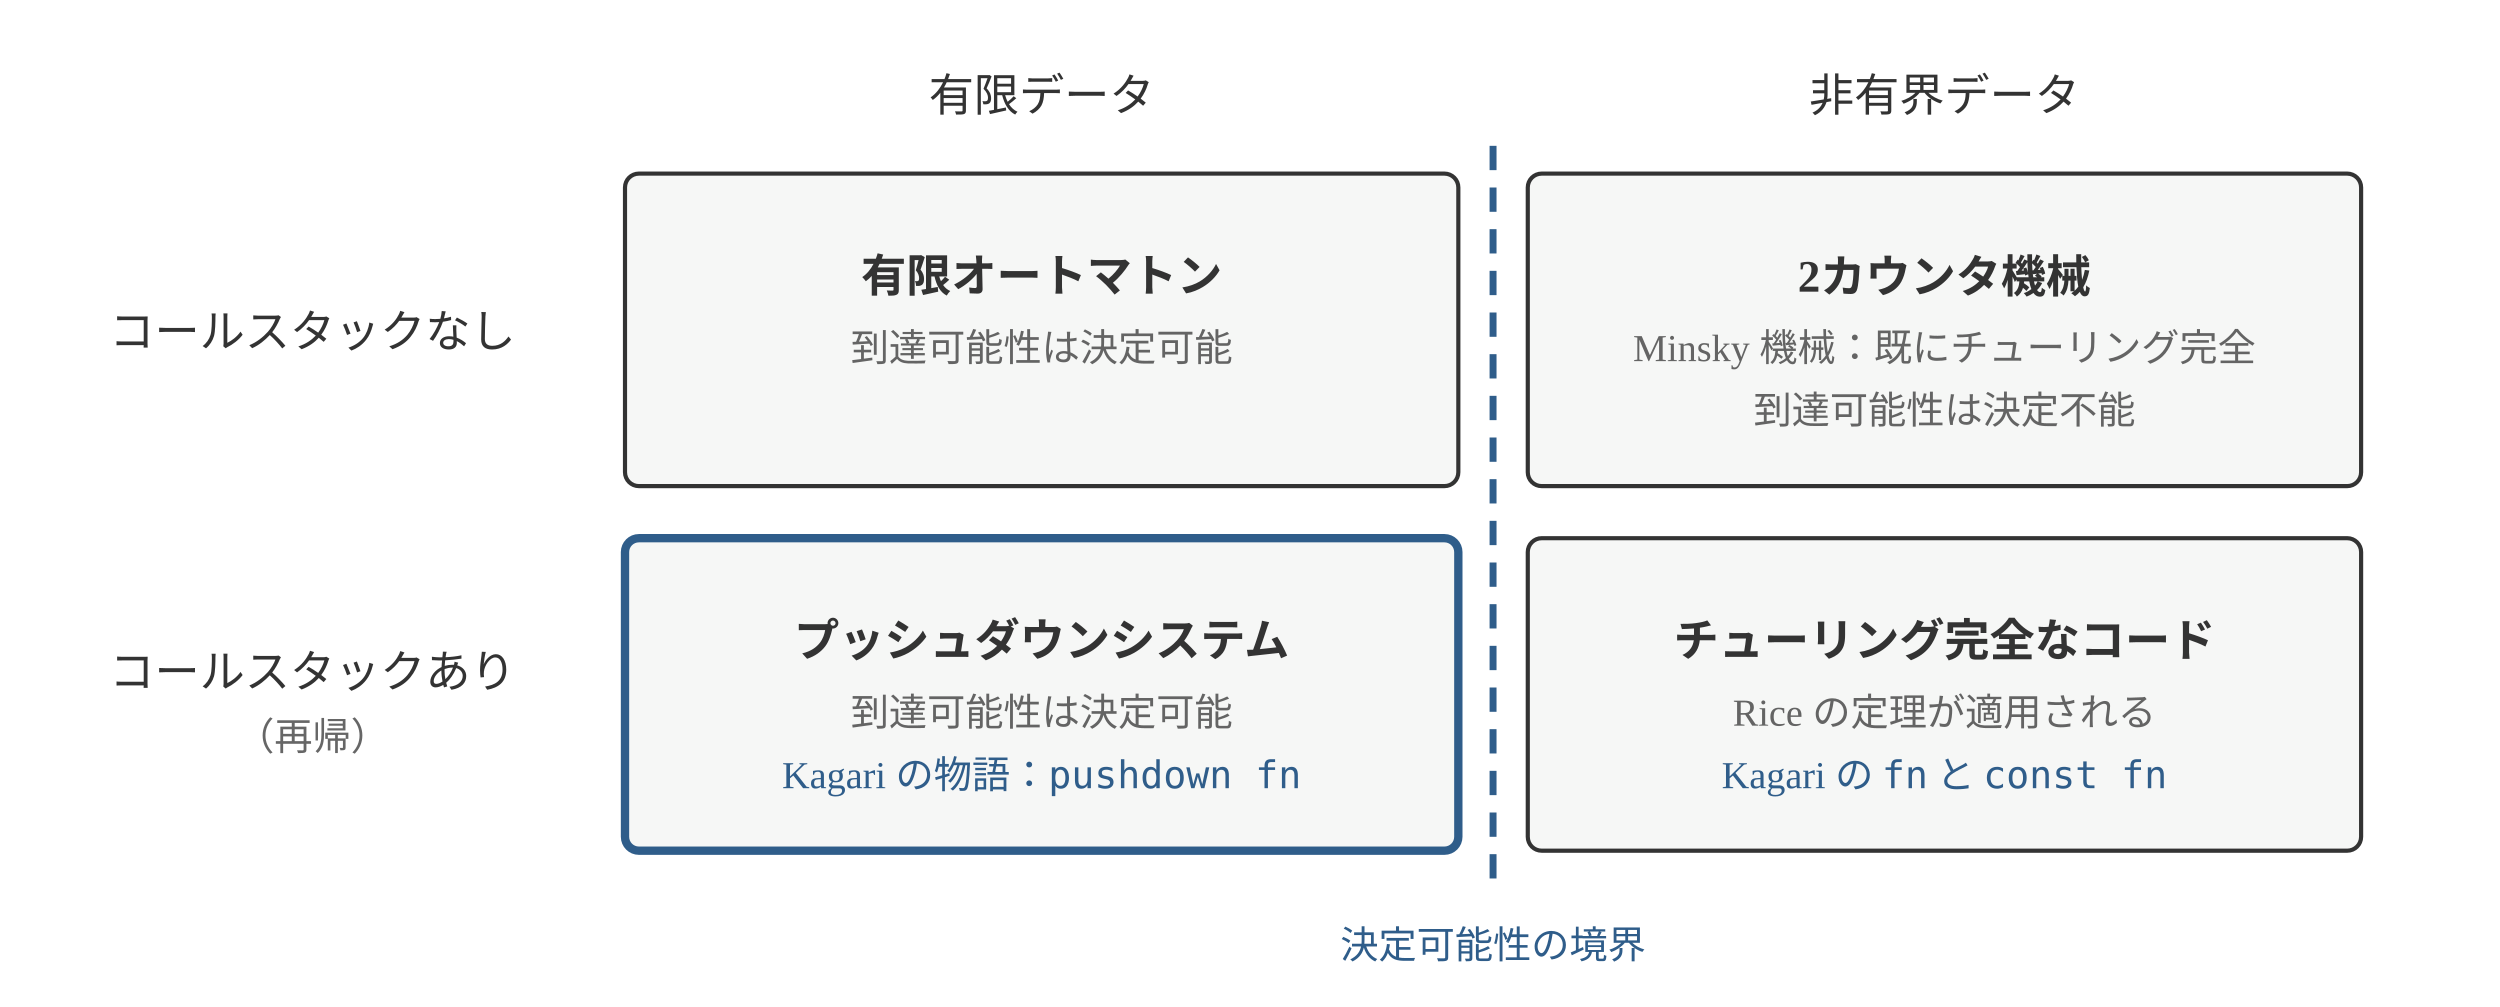
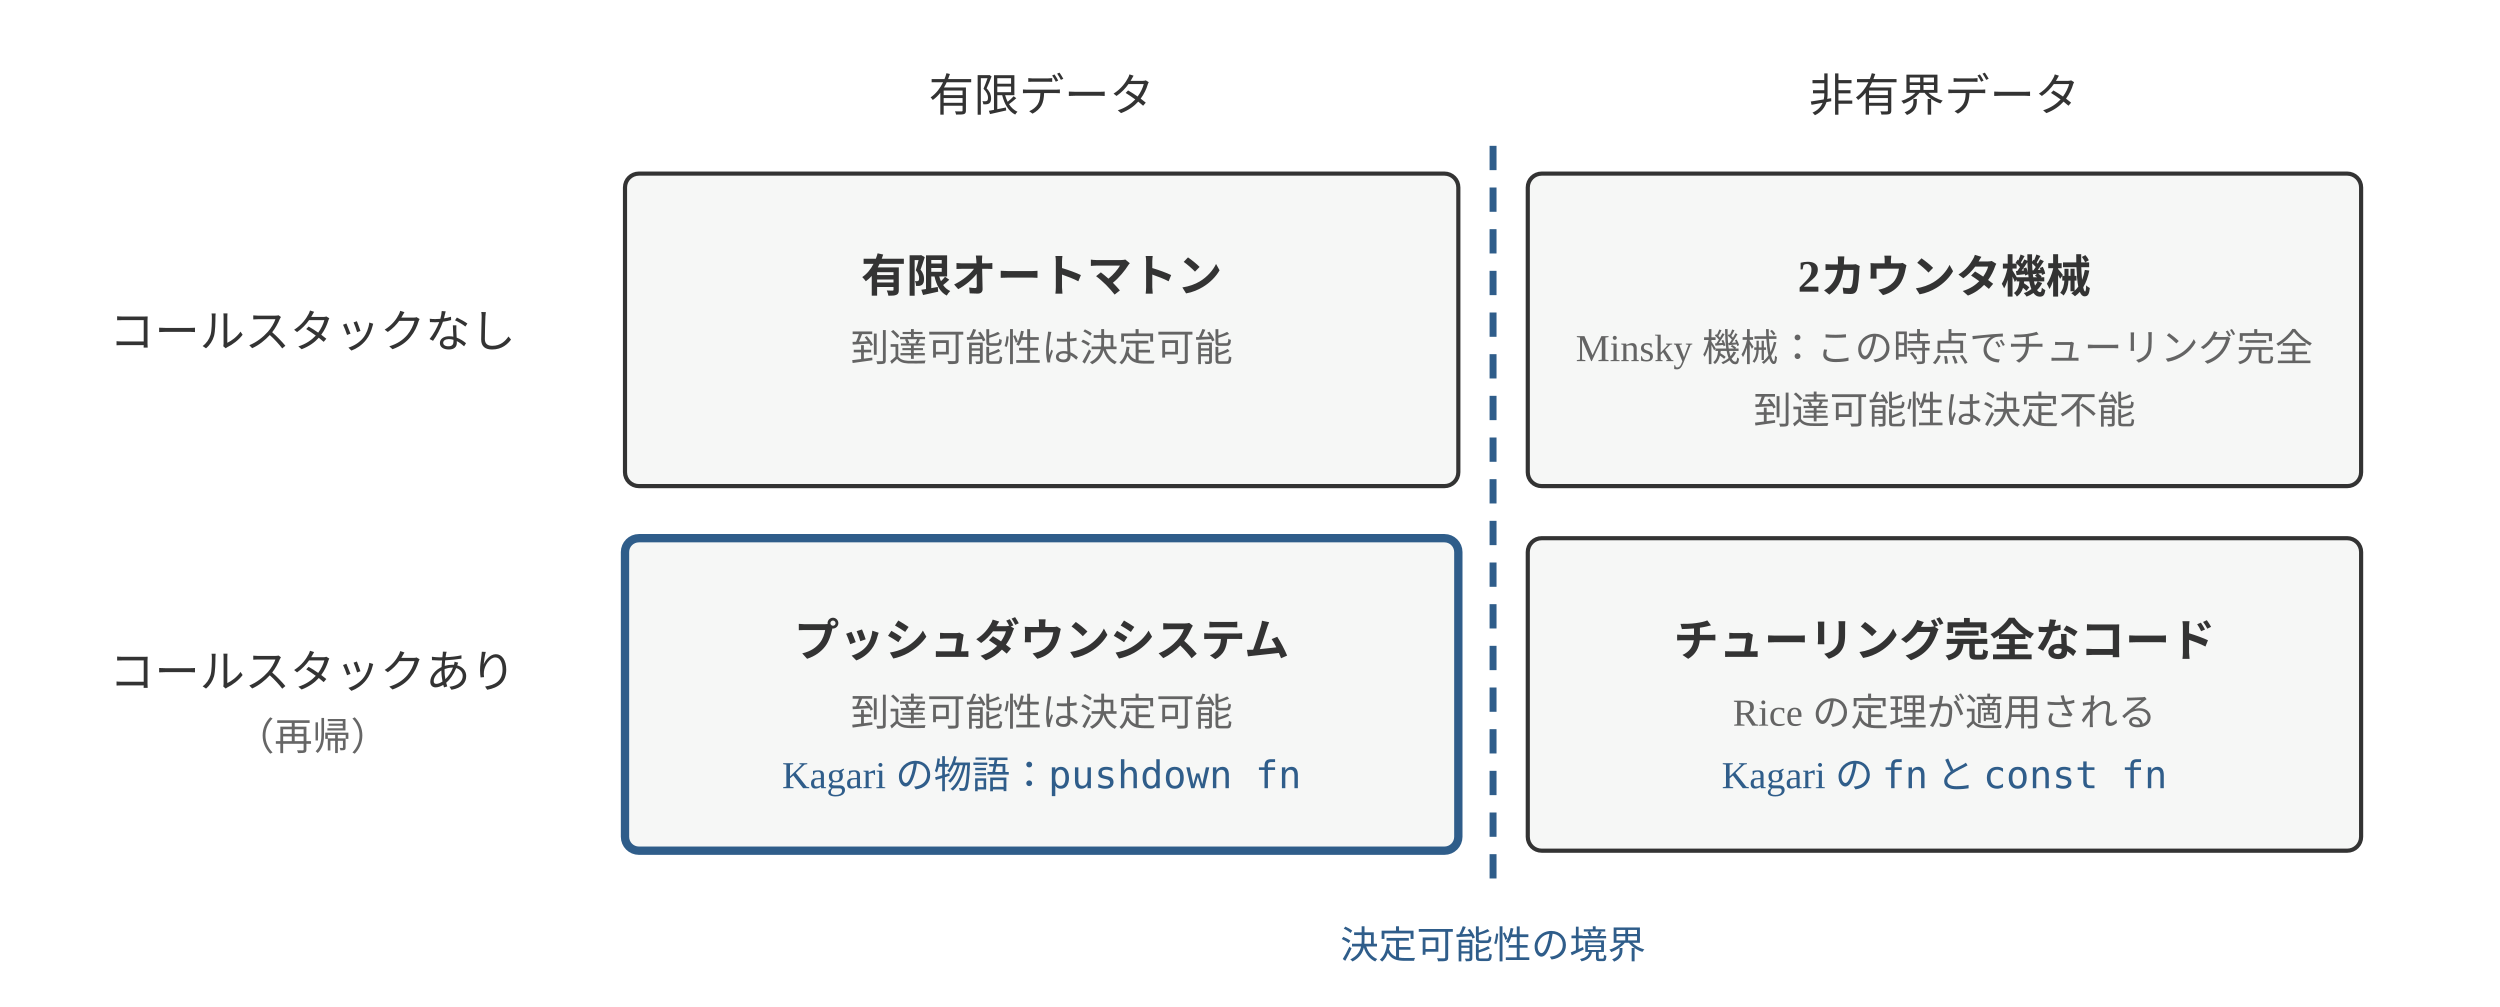
- <svg xmlns="http://www.w3.org/2000/svg" viewBox="0 0 720 290" width="100%" style="max-width:720px" role="img" aria-label="決定不能性はどこから来るか：データが有限なら、有限オートマトンもプッシュダウンシステム（Kagari の物語）も到達可能性は決定可能である。データが非有界なら、カウンタ二つで既に Minsky 機械になり、チューリング完全なコード（Kagari の fn と const fn）には Rice の定理が適用される。決定可能性の境界は、スタックの有無ではなく、データが有限か非有界かを分ける">
+ <svg xmlns="http://www.w3.org/2000/svg" viewBox="0 0 720 290" width="100%" style="max-width:720px" role="img" aria-label="決定不能性の出どころ：データが有限なら、有限オートマトンもプッシュダウンシステム（Kagari の物語）も到達可能性は決定可能である。データが非有界なら、カウンタが 2 つあるだけで Minsky 機械になり、チューリング完全なコード（Kagari の fn と const fn）には Rice の定理が適用される。決定可能性の境界を分けるのはスタックの有無ではなく、データが有限か非有界かである">
  <style>
.kg-box{fill:var(--quote-bg,#f6f7f6);stroke:var(--fg,#333);stroke-width:1.2}
.kg-hl{fill:var(--quote-bg,#f6f7f6);stroke:var(--links,#2f5d8a);stroke-width:2.4}
.kg-bd{fill:none;stroke:var(--links,#2f5d8a);stroke-width:2;stroke-dasharray:7 5}
.kg-t{fill:var(--fg,#333);font-size:13px;font-weight:bold}
.kg-h{fill:var(--fg,#333);font-size:13px}
.kg-s{fill:var(--fg,#333);font-size:11px;opacity:.75}
.kg-k{fill:var(--links,#2f5d8a);font-size:11px}
.kg-m{font-family:monospace}
.kg-c{text-anchor:middle}
</style>
  <text x="300" y="32" class="kg-h kg-c">有限データ</text>
  <text x="560" y="32" class="kg-h kg-c">非有界データ</text>
  <text x="90" y="100" class="kg-h kg-c">コールスタックなし</text>
  <text x="90" y="198" class="kg-h kg-c">コールスタックあり</text>
  <text x="90" y="216" class="kg-s kg-c">（再帰）</text>
  <rect x="180" y="50" width="240" height="90" rx="4" class="kg-box" />
  <text x="300" y="84" class="kg-t kg-c">有限オートマトン</text>
  <text x="300" y="104" class="kg-s kg-c">到達可能性は決定可能</text>
  <rect x="440" y="50" width="240" height="90" rx="4" class="kg-box" />
  <text x="560" y="84" class="kg-t kg-c">2カウンタ機械</text>
-   <text x="560" y="104" class="kg-s kg-c">Minsky 機械：既にチューリング完全</text>
+   <text x="560" y="104" class="kg-s kg-c">Minsky 機械：この時点でチューリング完全</text>
  <text x="560" y="122" class="kg-s kg-c">到達可能性は決定不能</text>
  <rect x="180" y="155" width="240" height="90" rx="4" class="kg-hl" />
  <text x="300" y="189" class="kg-t kg-c">プッシュダウンシステム</text>
  <text x="300" y="209" class="kg-s kg-c">到達可能性は決定可能</text>
  <text x="300" y="227" class="kg-k kg-c">Kagari の物語：<tspan class="kg-m">pushdown fn</tspan>
  </text>
  <rect x="440" y="155" width="240" height="90" rx="4" class="kg-box" />
  <text x="560" y="189" class="kg-t kg-c">チューリング完全なコード</text>
  <text x="560" y="209" class="kg-s kg-c">Rice の定理が適用される</text>
  <text x="560" y="227" class="kg-k kg-c">Kagari の <tspan class="kg-m">fn</tspan> と <tspan class="kg-m">const fn</tspan>
  </text>
  <path d="M430,42V256" class="kg-bd" />
  <text x="430" y="276" class="kg-k kg-c">決定可能性の境界</text>
</svg>
